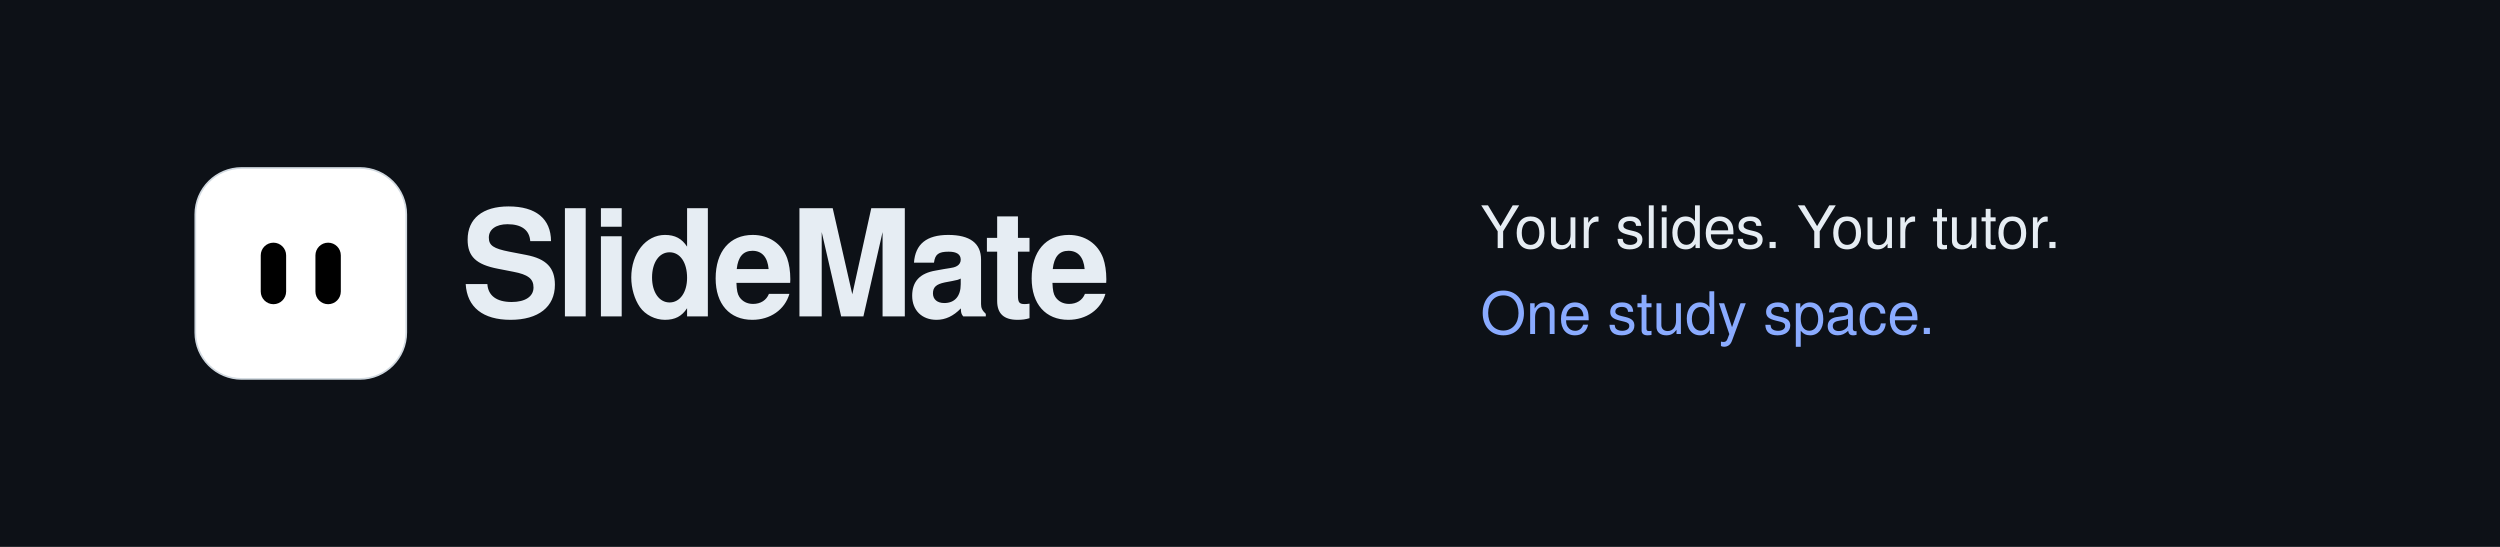
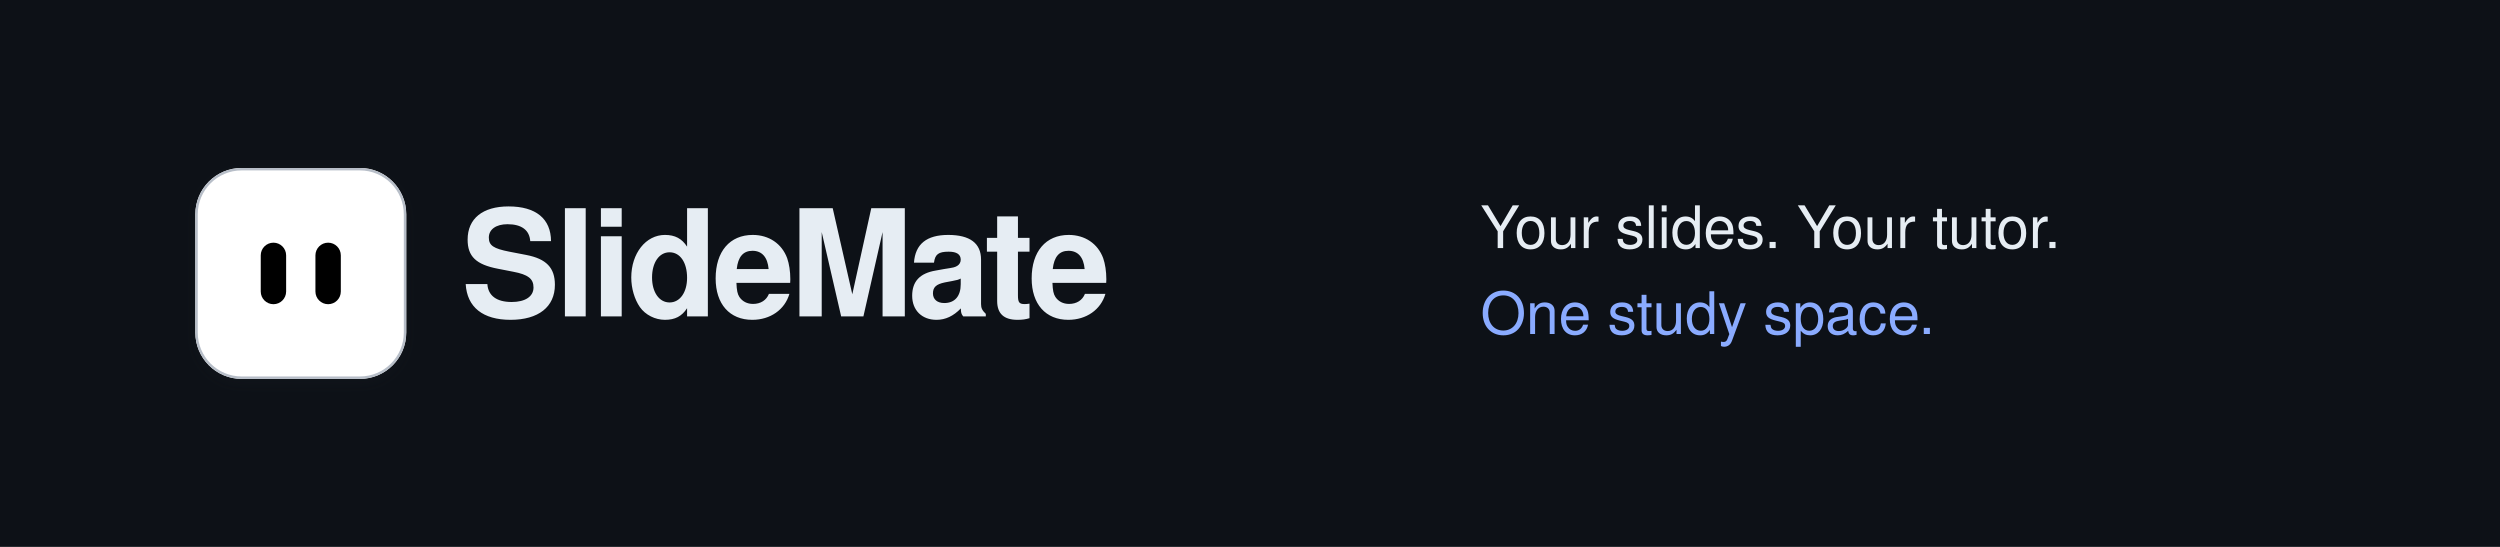
<svg xmlns="http://www.w3.org/2000/svg" width="1280" height="280" viewBox="0 0 1280 280" role="img" aria-labelledby="title desc">
  <rect width="1280" height="280" fill="#0d1117" />
  <defs>
    <marker id="arrow" viewBox="0 0 10 10" refX="9" refY="5" markerWidth="6" markerHeight="6" orient="auto-start-reverse">
      <path d="M1 1 L9 5 L1 9" fill="none" stroke="#8b949e" stroke-width="1.5" />
    </marker>
  </defs>
  <g font-family="Helvetica Neue, Helvetica, Arial, sans-serif">
    <g transform="translate(100 86) scale(0.125)">
-       <rect width="864" height="864" rx="190" fill="#fff" stroke="#d1d9e0" stroke-width="7" />
+       <defs>
+         <filter id="icon-shadow" x="-25%" y="-25%" width="150%" height="160%" color-interpolation-filters="sRGB">
+           <feGaussianBlur in="SourceAlpha" stdDeviation="24" />
+           <feOffset dy="20" result="shadow" />
+           <feFlood flood-color="#1f2328" flood-opacity="0.18" />
+           <feComposite in2="shadow" operator="in" />
+           <feMerge>
+             <feMergeNode />
+             <feMergeNode in="SourceGraphic" />
+           </feMerge>
+         </filter>
+       </defs>
+       <rect width="864" height="864" rx="190" fill="#fff" filter="url(#icon-shadow)" />
+       <rect x="5" y="5" width="854" height="854" rx="185" fill="none" stroke="#b7bec8" stroke-width="10" />
      <rect x="268" y="306" width="104" height="252" rx="52" fill="#000" />
      <rect x="492" y="306" width="104" height="252" rx="52" fill="#000" />
    </g>
    <text x="236" y="162" font-size="76" font-weight="650" fill="#e6edf3" text-anchor="start" letter-spacing="-2.7">SlideMate</text>
    <text x="758" y="127" font-size="30" font-weight="500" fill="#e6edf3" text-anchor="start">Your slides. Your tutor.</text>
    <text x="758" y="171" font-size="30" font-weight="500" fill="#8aabff" text-anchor="start">One study space.</text>
  </g>
</svg>
